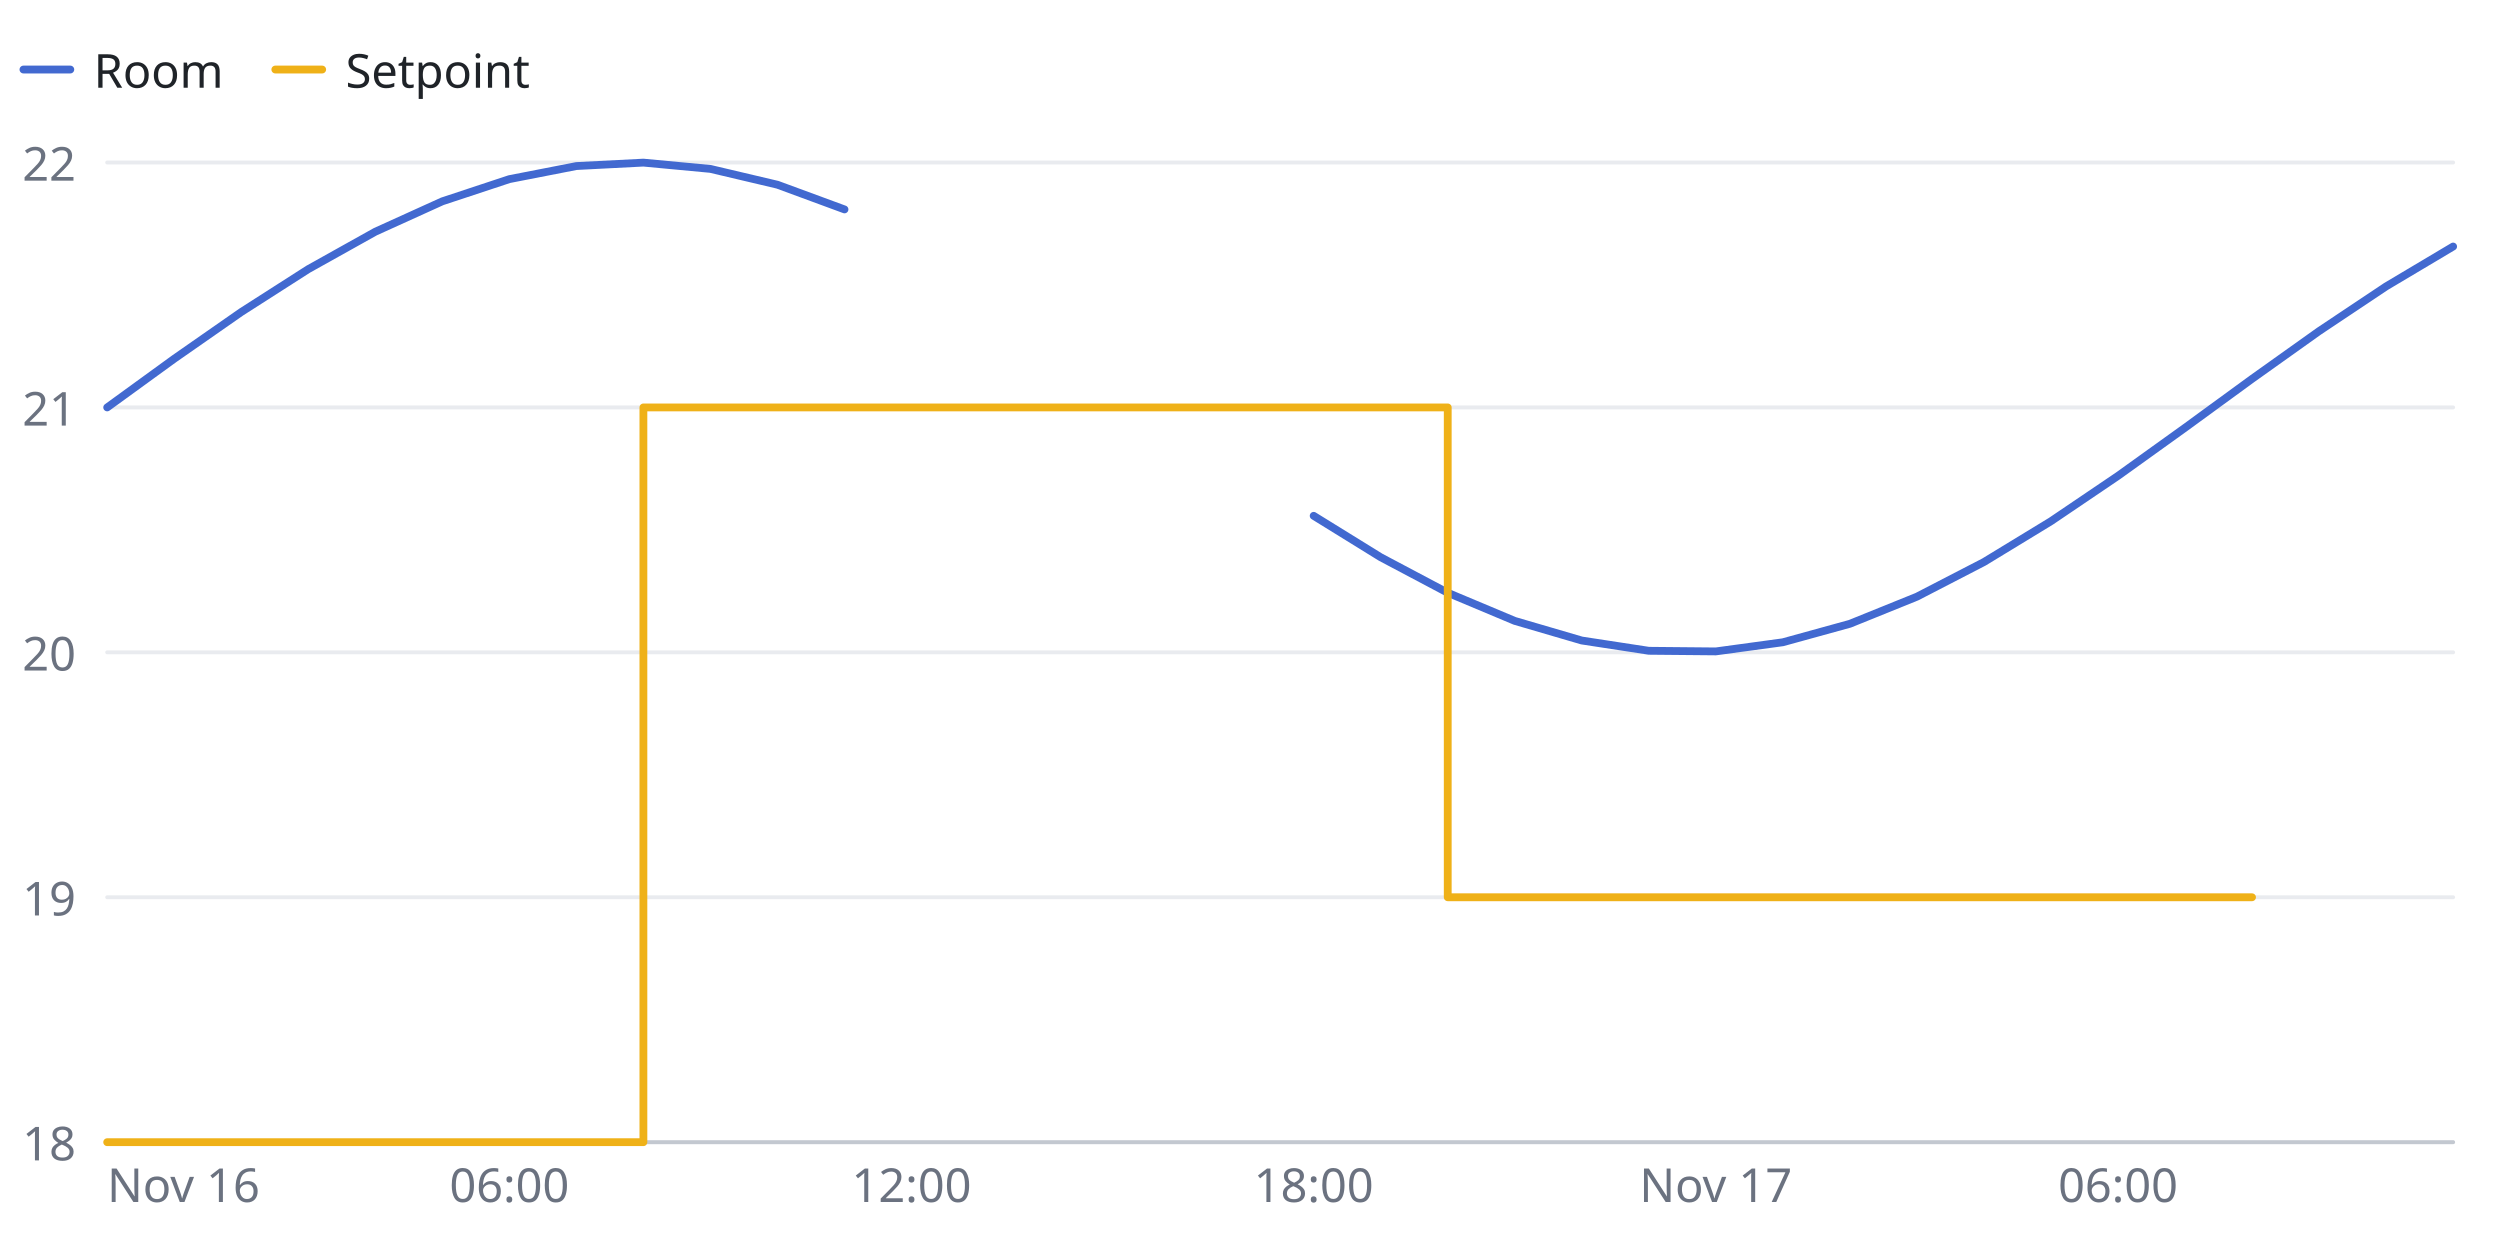
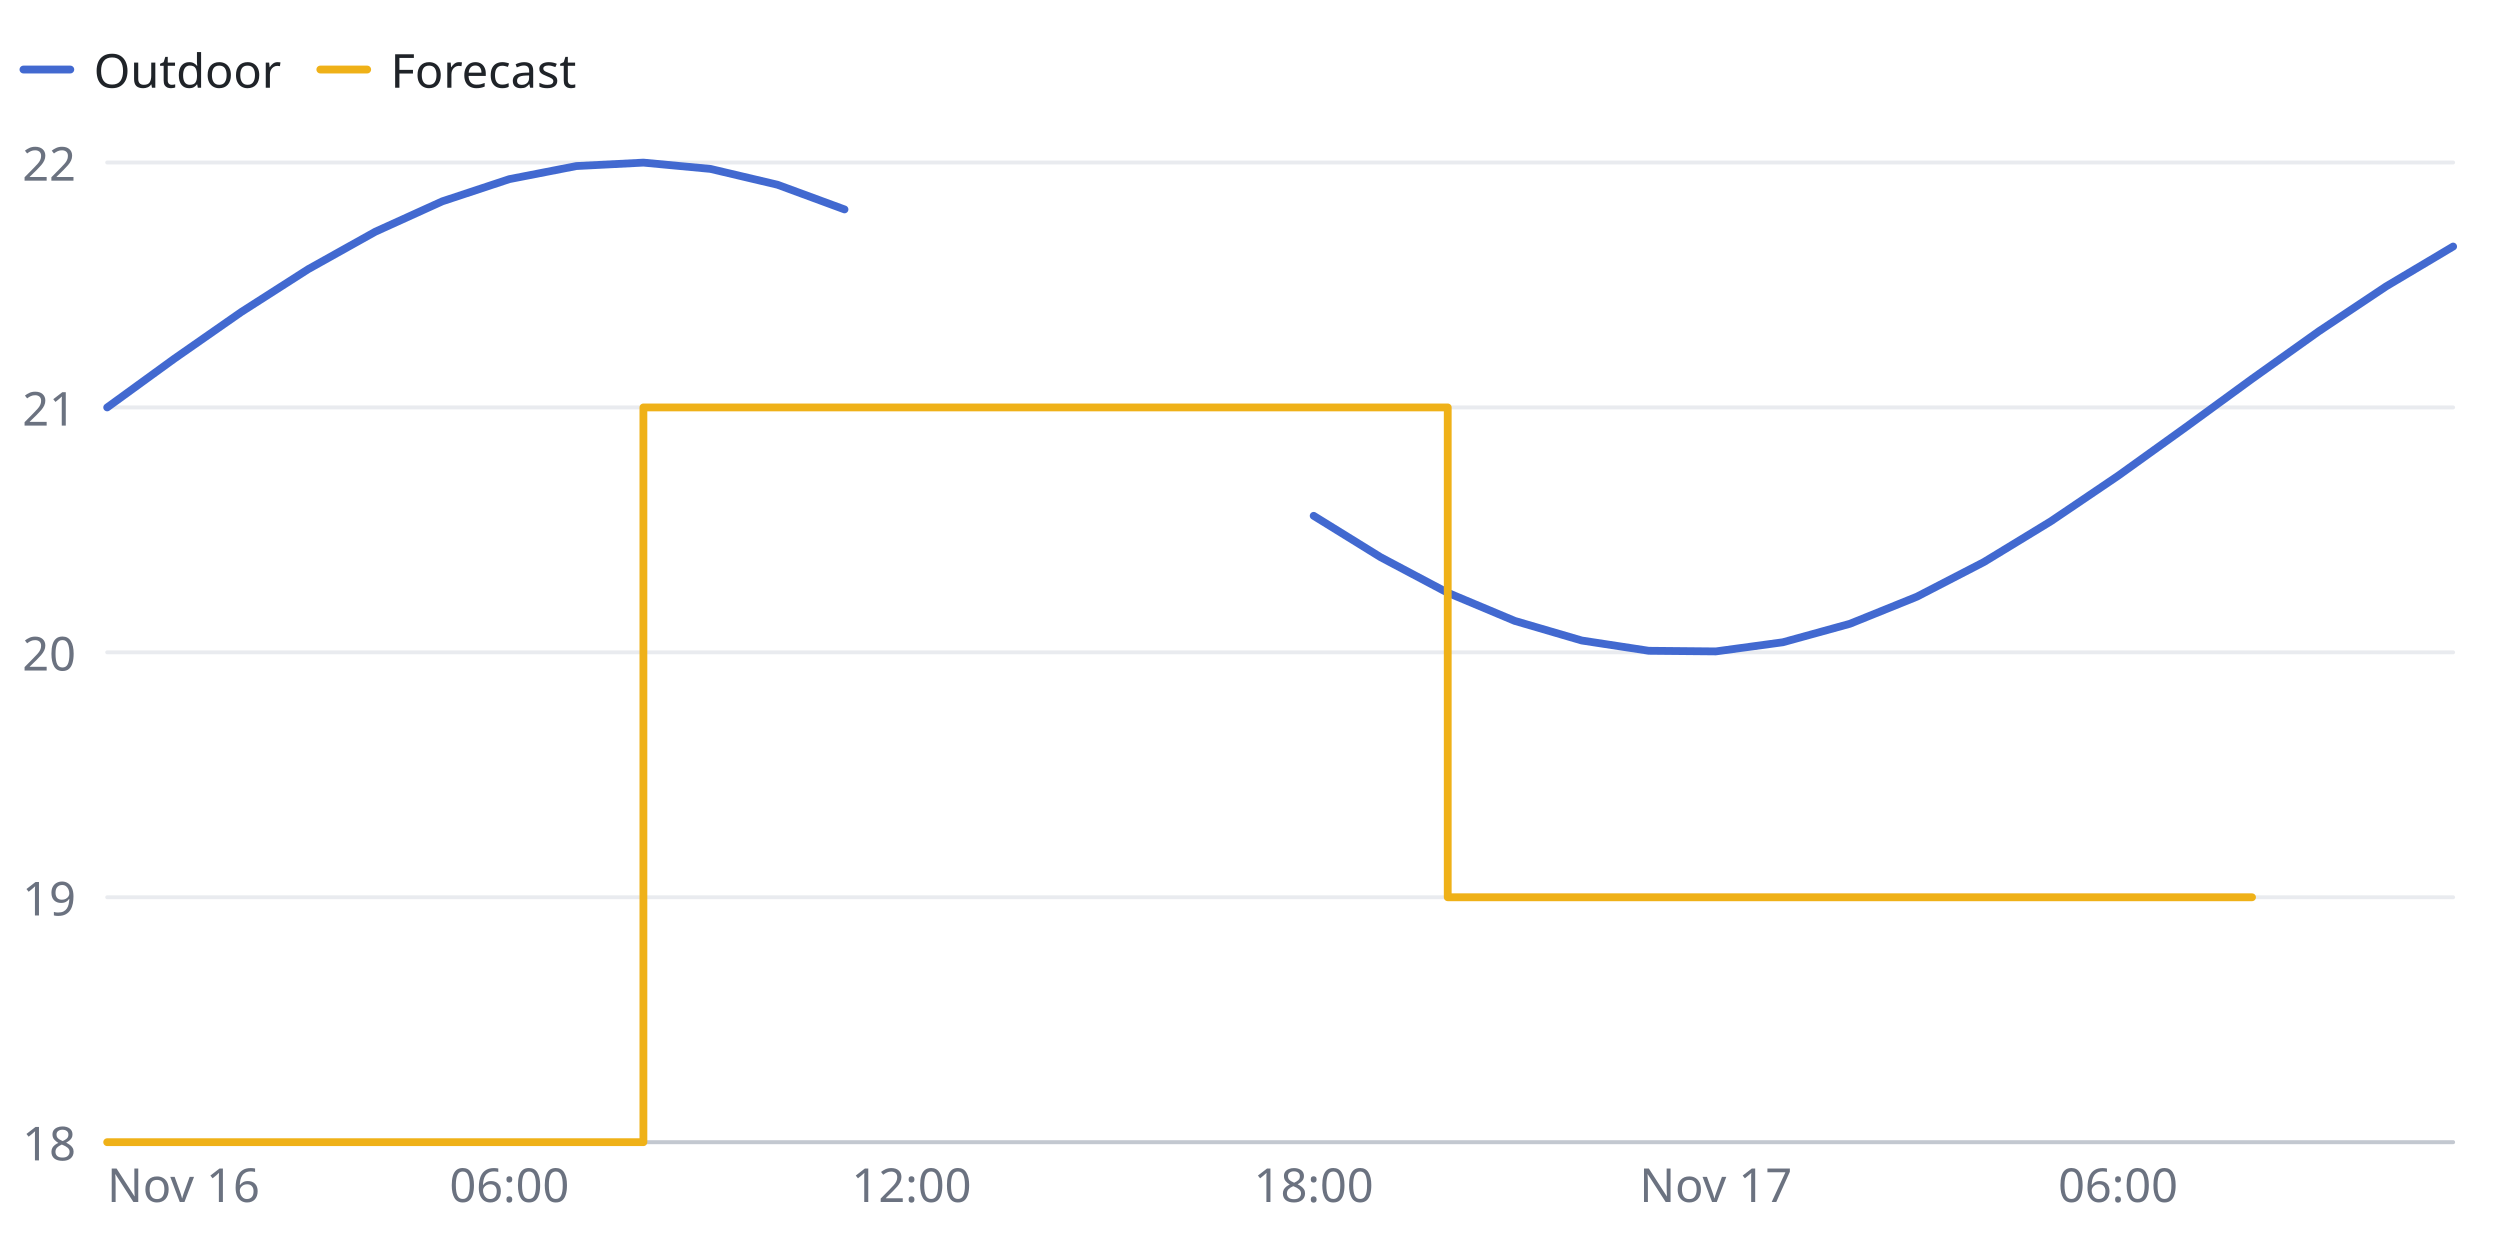
<svg xmlns="http://www.w3.org/2000/svg" width="640" height="320" viewBox="0 0 640 320" font-family="sans-serif" style="font-variant-numeric: tabular-nums" role="img">
  <rect width="100%" height="100%" fill="#ffffff" />
  <g class="rio-static">
    <g class="rio-grid">
      <path d="M27.44 292.4 L628 292.4" fill="none" stroke="#e9ebef" stroke-width="1" stroke-linejoin="round" stroke-linecap="round" />
      <path d="M27.44 229.7 L628 229.7" fill="none" stroke="#e9ebef" stroke-width="1" stroke-linejoin="round" stroke-linecap="round" />
      <path d="M27.44 167 L628 167" fill="none" stroke="#e9ebef" stroke-width="1" stroke-linejoin="round" stroke-linecap="round" />
      <path d="M27.44 104.3 L628 104.3" fill="none" stroke="#e9ebef" stroke-width="1" stroke-linejoin="round" stroke-linecap="round" />
      <path d="M27.44 41.6 L628 41.6" fill="none" stroke="#e9ebef" stroke-width="1" stroke-linejoin="round" stroke-linecap="round" />
    </g>
    <path class="rio-baseline" d="M27.44 292.4 L628 292.4" fill="none" stroke="#c3c8d0" stroke-width="1" stroke-linejoin="round" stroke-linecap="round" />
    <g class="rio-axis-y">
      <text x="19.44" y="292.4" text-anchor="end" dominant-baseline="central" font-size="12" fill="#6b7280">18</text>
      <text x="19.44" y="229.7" text-anchor="end" dominant-baseline="central" font-size="12" fill="#6b7280">19</text>
      <text x="19.44" y="167" text-anchor="end" dominant-baseline="central" font-size="12" fill="#6b7280">20</text>
      <text x="19.44" y="104.3" text-anchor="end" dominant-baseline="central" font-size="12" fill="#6b7280">21</text>
      <text x="19.44" y="41.6" text-anchor="end" dominant-baseline="central" font-size="12" fill="#6b7280">22</text>
    </g>
    <g class="rio-axis-x">
      <text x="27.44" y="298.4" text-anchor="start" dominant-baseline="hanging" font-size="12" fill="#6b7280">Nov 16</text>
      <text x="130.39" y="298.4" text-anchor="middle" dominant-baseline="hanging" font-size="12" fill="#6b7280">06:00</text>
      <text x="233.35" y="298.4" text-anchor="middle" dominant-baseline="hanging" font-size="12" fill="#6b7280">12:00</text>
      <text x="336.3" y="298.4" text-anchor="middle" dominant-baseline="hanging" font-size="12" fill="#6b7280">18:00</text>
      <text x="439.25" y="298.4" text-anchor="middle" dominant-baseline="hanging" font-size="12" fill="#6b7280">Nov 17</text>
      <text x="542.21" y="298.4" text-anchor="middle" dominant-baseline="hanging" font-size="12" fill="#6b7280">06:00</text>
    </g>
    <g class="rio-legend">
      <g class="rio-legend-item">
-         <rect class="rio-legend-hit" x="3" y="8" width="54.48" height="19.6" rx="3" fill="transparent" />
+         <rect class="rio-legend-hit" x="3" y="8" width="66" height="19.6" rx="3" fill="transparent" />
        <path class="rio-swatch rio-swatch-line" d="M6 17.8 L18 17.8" fill="#4269d0" stroke="#4269d0" stroke-width="2" stroke-linejoin="round" stroke-linecap="round" />
-         <text x="24" y="17.8" text-anchor="start" dominant-baseline="central" font-size="12" fill="#1f2328">Room</text>
+         <text x="24" y="17.8" text-anchor="start" dominant-baseline="central" font-size="12" fill="#1f2328">Outdoor</text>
      </g>
      <g class="rio-legend-item">
-         <rect class="rio-legend-hit" x="67.48" y="8" width="69" height="19.6" rx="3" fill="transparent" />
-         <path class="rio-swatch rio-swatch-line" d="M70.48 17.8 L82.48 17.8" fill="#efb118" stroke="#efb118" stroke-width="2" stroke-linejoin="round" stroke-linecap="round" />
-         <text x="88.48" y="17.8" text-anchor="start" dominant-baseline="central" font-size="12" fill="#1f2328">Setpoint</text>
+         <rect class="rio-legend-hit" x="79" y="8" width="72.36" height="19.6" rx="3" fill="transparent" />
+         <path class="rio-swatch rio-swatch-line" d="M82 17.8 L94 17.8" fill="#efb118" stroke="#efb118" stroke-width="2" stroke-linejoin="round" stroke-linecap="round" />
+         <text x="100" y="17.8" text-anchor="start" dominant-baseline="central" font-size="12" fill="#1f2328">Forecast</text>
      </g>
    </g>
  </g>
  <g class="rio-series-layer">
    <clipPath id="rio-clip-0">
      <rect x="25.44" y="39.6" width="604.56" height="254.8" />
    </clipPath>
    <g class="rio-plot" clip-path="url(#rio-clip-0)">
      <g class="rio-series rio-series-line">
        <path class="rio-line" d="M27.44 104.3 L44.6 91.84 L61.76 79.88 L78.92 68.9 L96.08 59.32 L113.23 51.54 L130.39 45.86 L147.55 42.51 L164.71 41.63 L181.87 43.24 L199.03 47.29 L216.19 53.61 M336.3 132.05 L353.46 142.66 L370.62 151.75 L387.78 158.95 L404.93 163.97 L422.09 166.6 L439.25 166.76 L456.41 164.42 L473.57 159.69 L490.73 152.75 L507.89 143.88 L525.05 133.43 L542.21 121.82 L559.36 109.51 L576.52 96.99 L593.68 84.77 L610.84 73.32 L628 63.11" fill="none" stroke="#4269d0" stroke-width="2" stroke-linejoin="round" stroke-linecap="round" />
      </g>
      <g class="rio-series rio-series-line">
        <path class="rio-line" d="M27.44 292.4 L96.08 292.4 L96.08 292.4 L164.71 292.4 L164.71 104.3 L233.35 104.3 L233.35 104.3 L301.98 104.3 L301.98 104.3 L370.62 104.3 L370.62 229.7 L439.25 229.7 L439.25 229.7 L507.89 229.7 L507.89 229.7 L576.52 229.7 L576.52 229.7" fill="none" stroke="#efb118" stroke-width="2" stroke-linejoin="round" stroke-linecap="round" />
      </g>
    </g>
    <g class="rio-labels" />
  </g>
  <g class="rio-overlay" />
</svg>
